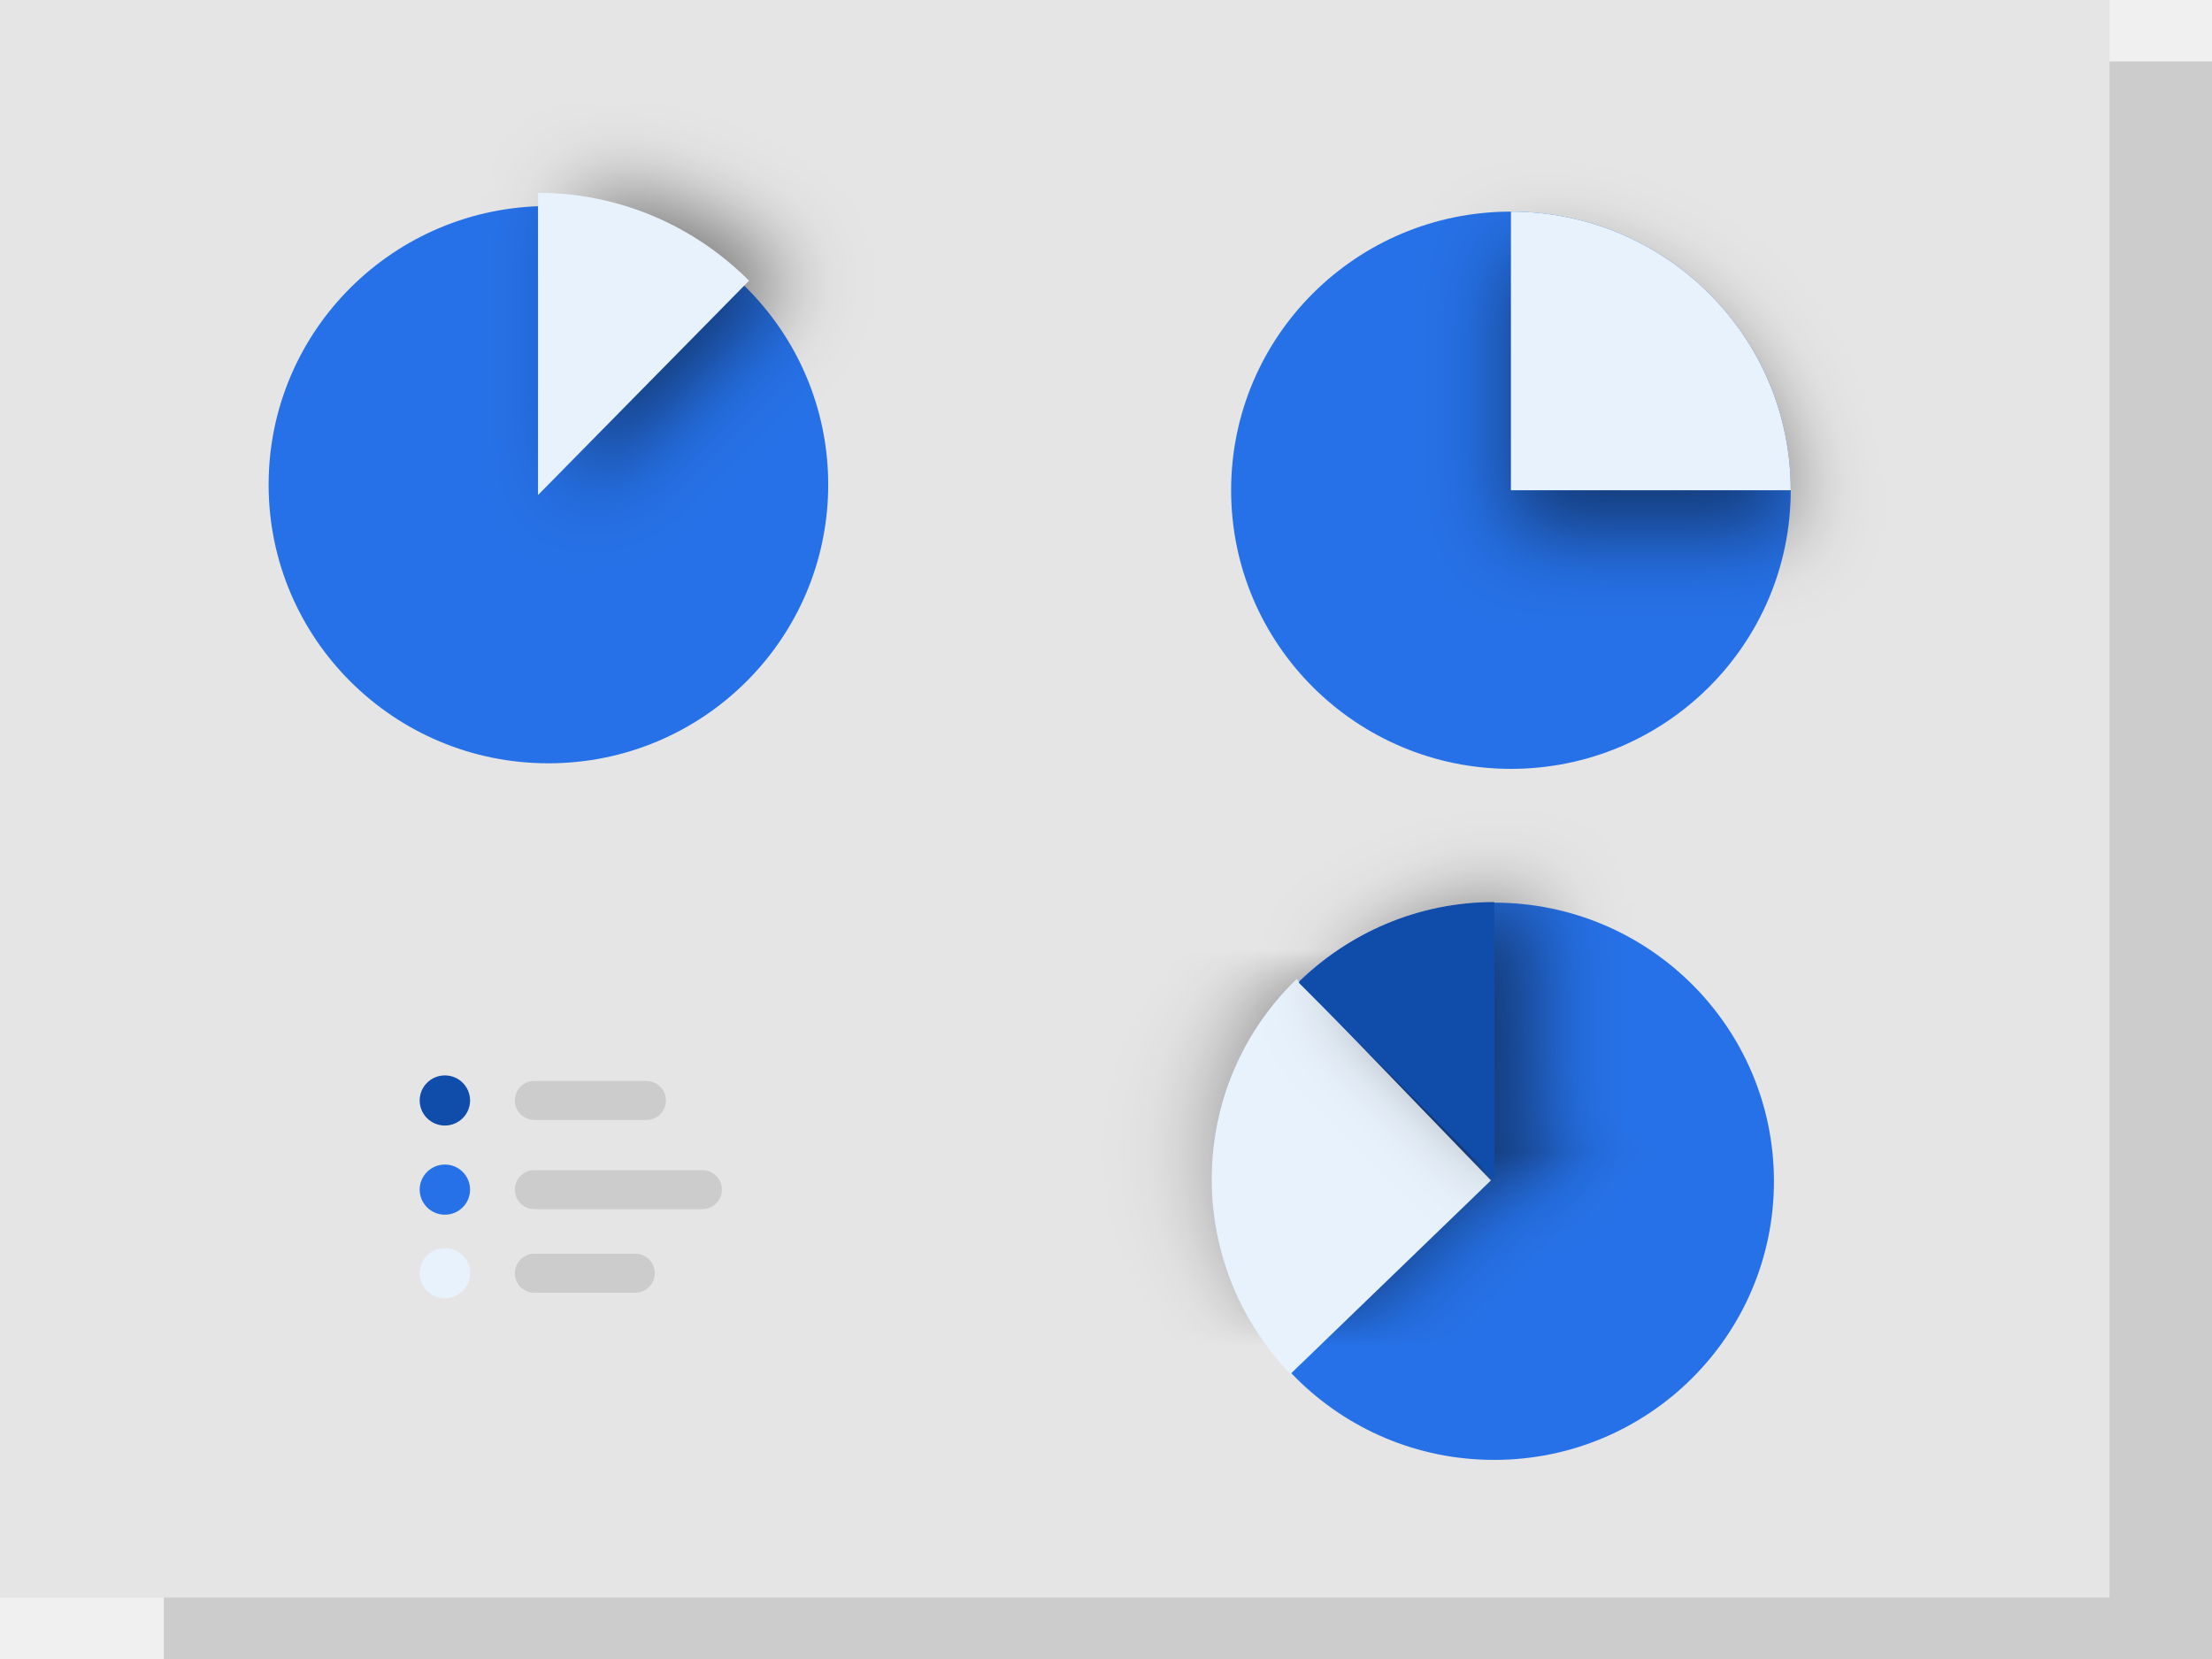
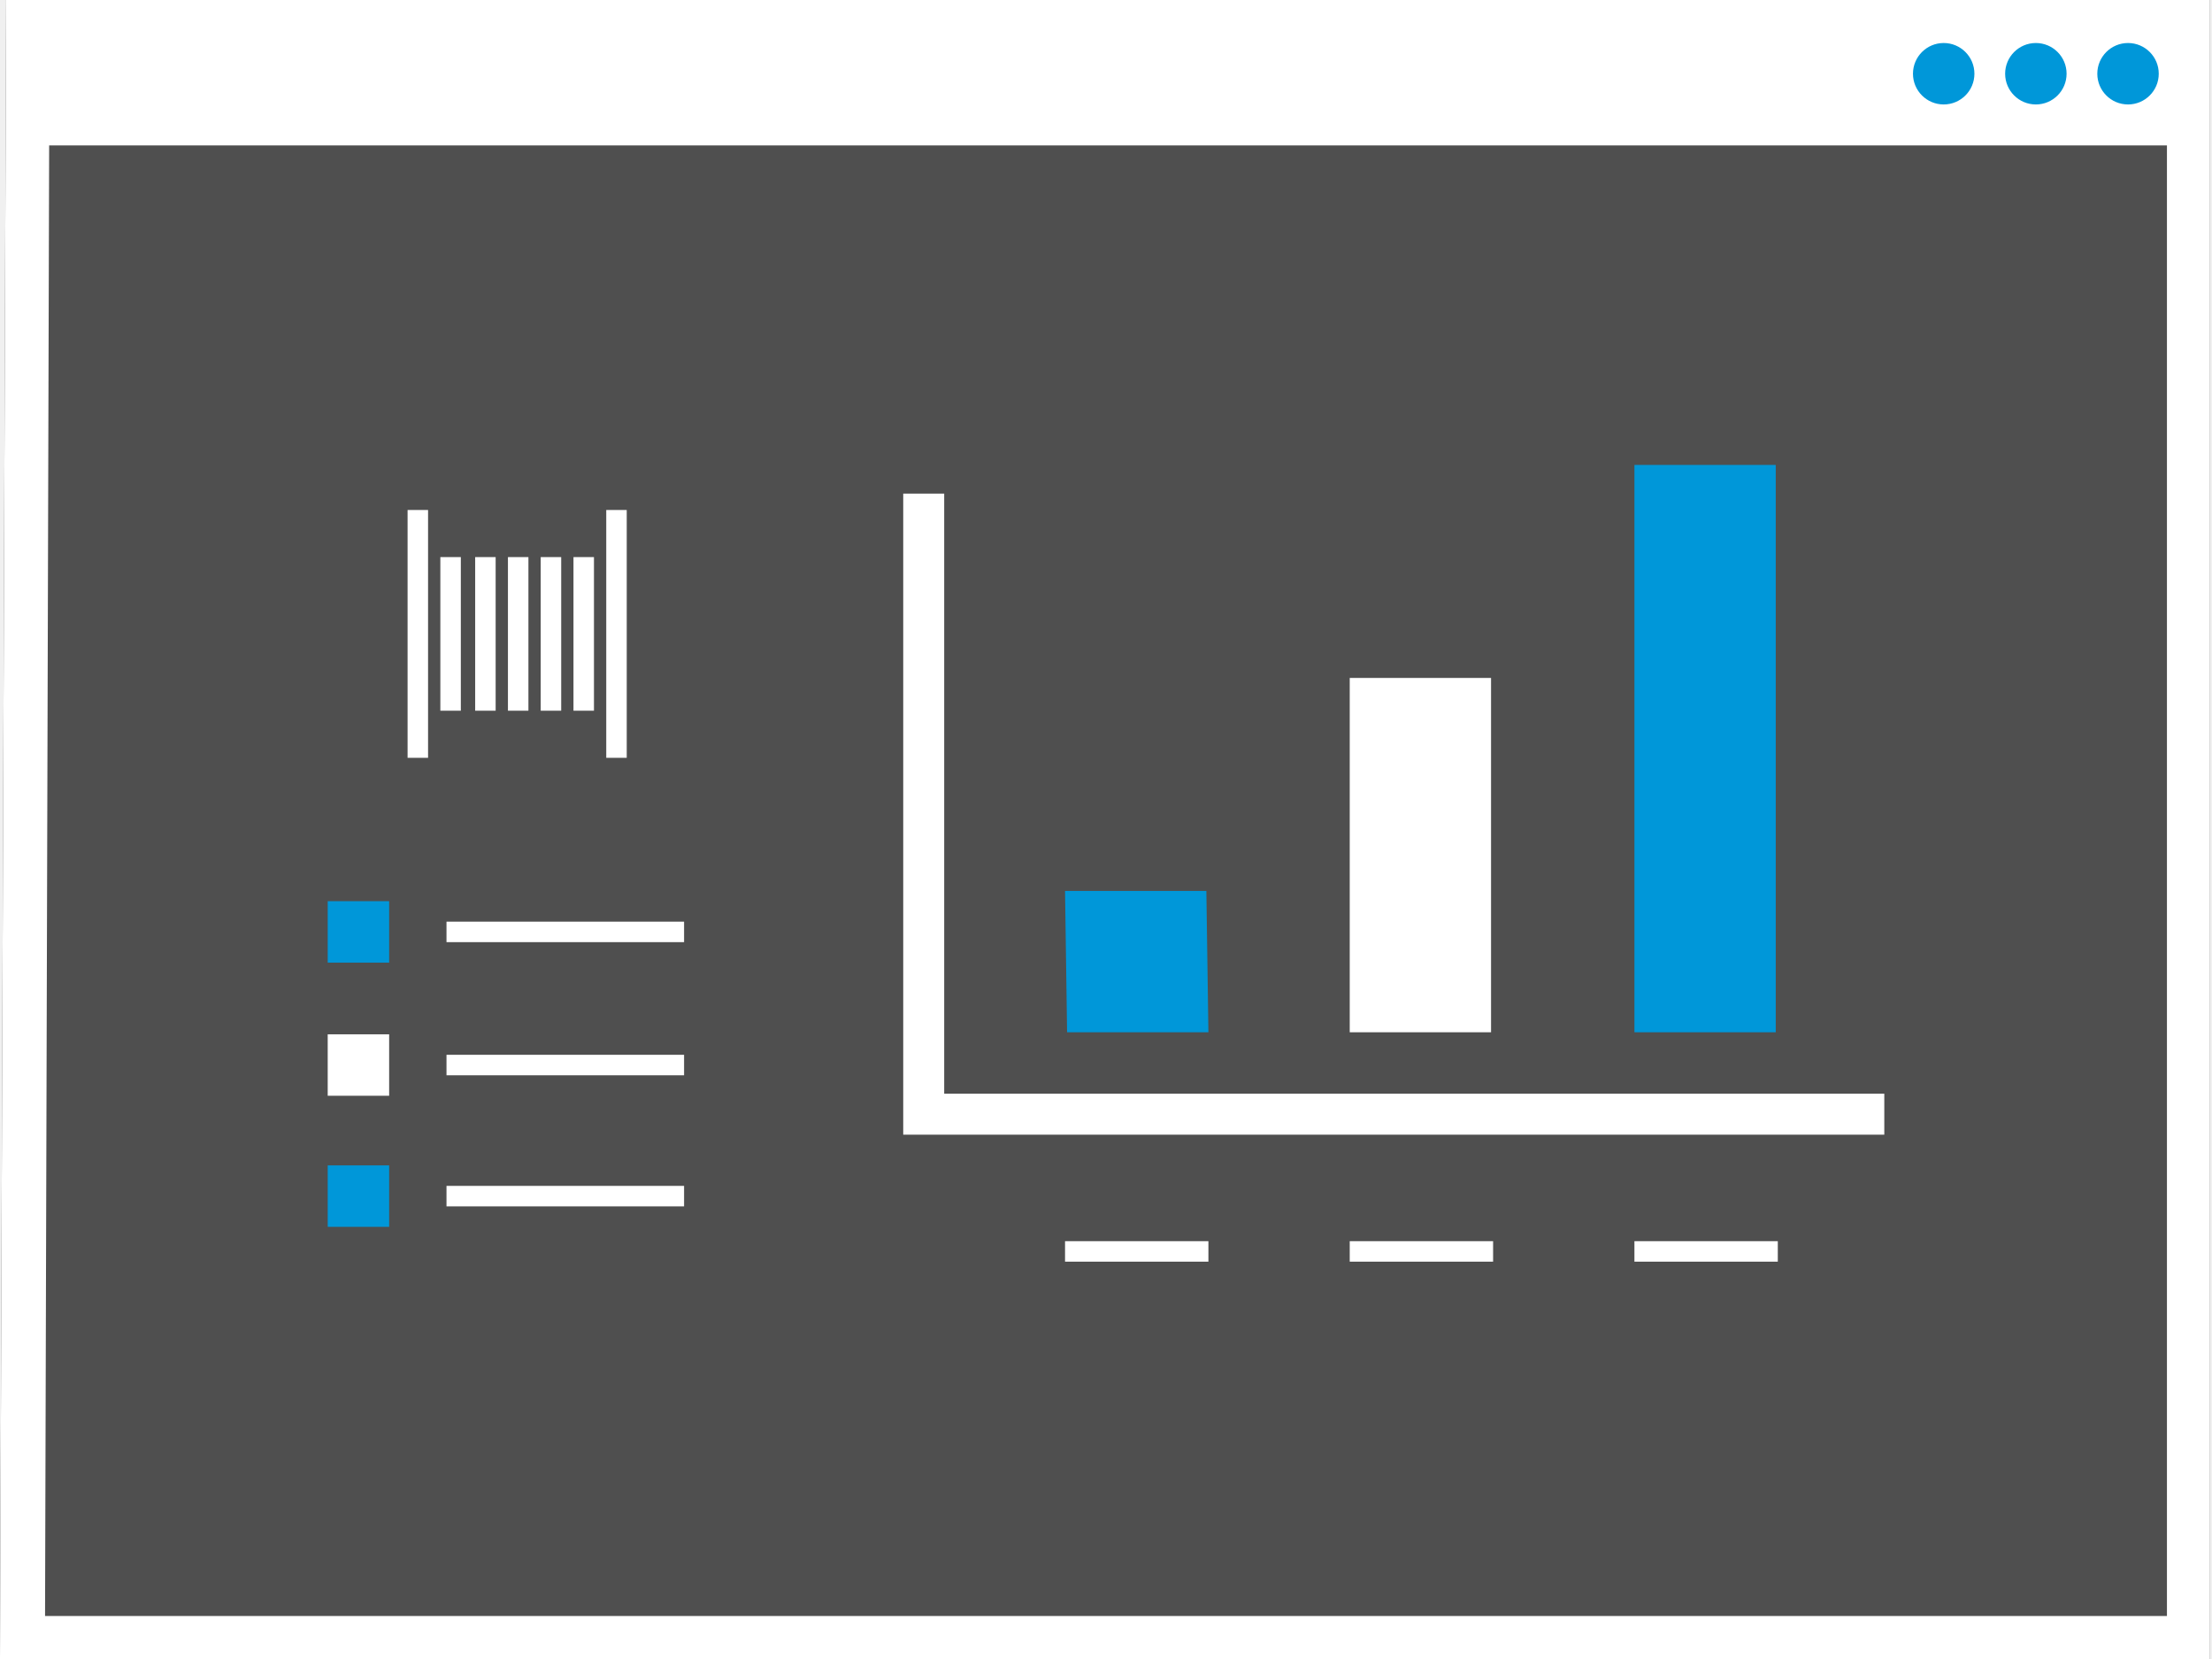
- <svg xmlns="http://www.w3.org/2000/svg" xmlns:xlink="http://www.w3.org/1999/xlink" width="108px" height="81px" viewBox="0 0 108 81" version="1.1">
-   <defs>
-     <path d="M28.334,11.641 L38.798,21.944 L24.044,21.944 C24.044,17.929 25.681,14.29 28.334,11.641 Z" id="path-1" />
-     <filter x="-47.4%" y="-87.4%" width="194.9%" height="235.9%" filterUnits="objectBoundingBox" id="filter-2">
-       <feOffset dx="0" dy="-2" in="SourceAlpha" result="shadowOffsetOuter1" />
-       <feGaussianBlur stdDeviation="2" in="shadowOffsetOuter1" result="shadowBlurOuter1" />
-       <feColorMatrix values="0 0 0 0 0   0 0 0 0 0   0 0 0 0 0  0 0 0 0.5 0" type="matrix" in="shadowBlurOuter1" />
-     </filter>
-     <path d="M73.77,23.936 C73.77,16.423 79.887,10.332 87.432,10.332 L87.432,23.936 L73.77,23.936 Z" id="path-3" />
-     <filter x="-51.2%" y="-36.8%" width="202.5%" height="202.9%" filterUnits="objectBoundingBox" id="filter-4">
-       <feOffset dx="0" dy="2" in="SourceAlpha" result="shadowOffsetOuter1" />
-       <feGaussianBlur stdDeviation="2" in="shadowOffsetOuter1" result="shadowBlurOuter1" />
-       <feColorMatrix values="0 0 0 0 0   0 0 0 0 0   0 0 0 0 0  0 0 0 0.5 0" type="matrix" in="shadowBlurOuter1" />
-     </filter>
-     <path d="M56.325,64.246 C56.325,56.733 62.442,50.642 69.987,50.642 L69.987,64.246 L56.325,64.246 Z" id="path-5" />
-     <filter x="-51.2%" y="-36.8%" width="202.5%" height="202.9%" filterUnits="objectBoundingBox" id="filter-6">
-       <feOffset dx="0" dy="2" in="SourceAlpha" result="shadowOffsetOuter1" />
-       <feGaussianBlur stdDeviation="2" in="shadowOffsetOuter1" result="shadowBlurOuter1" />
-       <feColorMatrix values="0 0 0 0 0   0 0 0 0 0   0 0 0 0 0  0 0 0 0.5 0" type="matrix" in="shadowBlurOuter1" />
-     </filter>
-     <path d="M65.354,46.029 L74.945,55.58 L61.422,55.58 C61.422,51.858 62.922,48.485 65.354,46.029 Z" id="path-7" />
-     <filter x="-51.8%" y="-52.4%" width="203.5%" height="246.6%" filterUnits="objectBoundingBox" id="filter-8">
-       <feOffset dx="0" dy="2" in="SourceAlpha" result="shadowOffsetOuter1" />
-       <feGaussianBlur stdDeviation="2" in="shadowOffsetOuter1" result="shadowBlurOuter1" />
-       <feColorMatrix values="0 0 0 0 0   0 0 0 0 0   0 0 0 0 0  0 0 0 0.5 0" type="matrix" in="shadowBlurOuter1" />
-     </filter>
-   </defs>
-   <g id="0419-data-collection-update" stroke="none" stroke-width="1" fill="none" fill-rule="evenodd">
-     <g id="4.-collect-data-updated" transform="translate(-585, -330)">
-       <g id="material-usage" transform="translate(585, 330)">
-         <rect id="Rectangle-Copy-14" fill="#CCCCCC" x="8" y="3" width="100" height="78" />
-         <g id="Group">
-           <rect id="Rectangle" fill="#E5E5E5" x="0" y="0" width="103" height="78" />
-           <ellipse id="Oval-Copy-3" fill="#2671E7" cx="26.776" cy="23.664" rx="13.661" ry="13.604" />
-           <rect id="Rectangle" fill="#CCCCCC" x="25.137" y="57.131" width="10.109" height="1.905" rx="0.952" />
-           <rect id="Rectangle-Copy-7" fill="#CCCCCC" x="25.137" y="52.777" width="7.377" height="1.905" rx="0.952" />
-           <rect id="Rectangle-Copy-6" fill="#CCCCCC" x="25.137" y="61.212" width="6.831" height="1.905" rx="0.952" />
-           <ellipse id="Oval" fill="#E8F2FC" cx="21.721" cy="62.164" rx="1.23" ry="1.224" />
-           <ellipse id="Oval-Copy-6" fill="#2671E7" cx="21.721" cy="58.083" rx="1.23" ry="1.224" />
-           <ellipse id="Oval-Copy-7" fill="#104CAA" cx="21.721" cy="53.73" rx="1.23" ry="1.224" />
-           <ellipse id="Oval-Copy-4" fill="#2671E7" cx="73.77" cy="23.936" rx="13.661" ry="13.604" />
-           <ellipse id="Oval-Copy-5" fill="#2671E7" cx="72.951" cy="57.675" rx="13.661" ry="13.604" />
-           <g id="Combined-Shape" transform="translate(31.42076, 16.79225) rotate(90) translate(-31.42076, -16.79225) ">
-             <use fill="black" fill-opacity="1" filter="url(#filter-2)" xlink:href="#path-1" />
-             <use fill="#E8F2FC" fill-rule="evenodd" xlink:href="#path-1" />
-           </g>
-           <g id="Combined-Shape-Copy" transform="translate(80.60109, 17.13428) scale(-1, 1) translate(-80.60109, -17.13428) ">
-             <use fill="black" fill-opacity="1" filter="url(#filter-4)" xlink:href="#path-3" />
-             <use fill="#E8F2FC" fill-rule="evenodd" xlink:href="#path-3" />
-           </g>
-           <g id="Combined-Shape-Copy-2" transform="translate(63.15591, 57.44381) scale(1, -1) rotate(-46) translate(-63.15591, -57.44381) ">
-             <use fill="black" fill-opacity="1" filter="url(#filter-6)" xlink:href="#path-5" />
-             <use fill="#E8F2FC" fill-rule="evenodd" xlink:href="#path-5" />
-           </g>
-           <g id="Combined-Shape-Copy-3" transform="translate(68.1835, 50.80443) scale(-1, 1) rotate(90) translate(-68.1835, -50.80443) ">
-             <use fill="black" fill-opacity="1" filter="url(#filter-8)" xlink:href="#path-7" />
-             <use fill="#104CAA" fill-rule="evenodd" xlink:href="#path-7" />
-           </g>
+ <svg xmlns="http://www.w3.org/2000/svg" version="1.1" id="Capa_1" x="0px" y="0px" viewBox="0 0 108 81" style="enable-background:new 0 0 108 81;" xml:space="preserve">
+   <style type="text/css">
+ 	.st0{fill:#4F4F4F;}
+ 	.st1{fill:none;stroke:#FFFFFF;stroke-width:2;stroke-miterlimit:10;}
+ 	.st2{fill:none;stroke:#FFFFFF;stroke-width:2.137;stroke-miterlimit:10;}
+ 	.st3{fill:#FFFFFF;}
+ 	.st4{fill:#0097D9;}
+ 	.st5{fill:none;stroke:#FFFFFF;stroke-miterlimit:10;}
+ 	.st6{fill:none;stroke:#FFFFFF;stroke-width:2;stroke-miterlimit:10;}
+ </style>
+   <g>
+     <polygon class="st0" points="0,81 0.3,0 107.9,0 107.9,81  " />
+     <path class="st1" d="M105.4,11.9" />
+     <path class="st2" d="M105.4,12.6" />
+     <path class="st3" d="M0.3,0L0,81h107.9V0H0.3z M2.2,78.8L2.4,7.1h103.4v71.8H2.2z" />
+     <circle class="st4" cx="103.9" cy="3.6" r="1.5" />
+     <circle class="st4" cx="99.4" cy="3.6" r="1.5" />
+     <circle class="st4" cx="94.9" cy="3.6" r="1.5" />
+     <g>
+       <g>
+         <line class="st5" x1="20.4" y1="24.9" x2="20.4" y2="37" />
+         <line class="st5" x1="22" y1="27.2" x2="22" y2="34.7" />
+         <line class="st5" x1="23.7" y1="27.2" x2="23.7" y2="34.7" />
+         <line class="st5" x1="25.3" y1="27.2" x2="25.3" y2="34.7" />
+         <line class="st5" x1="26.9" y1="27.2" x2="26.9" y2="34.7" />
+         <line class="st5" x1="28.5" y1="27.2" x2="28.5" y2="34.7" />
+         <line class="st5" x1="30.1" y1="24.9" x2="30.1" y2="37" />
+       </g>
+       <g>
+         <g>
+           <polyline class="st6" points="45.1,24.1 45.1,54.4 92,54.4     " />
+           <polygon class="st4" points="59,50.4 52.1,50.4 52,43.5 58.9,43.5     " />
+           <rect x="65.9" y="33.1" class="st3" width="6.9" height="17.3" />
+           <rect x="79.8" y="22.7" class="st4" width="6.9" height="27.7" />
        </g>
+         <line class="st5" x1="52" y1="61.1" x2="59" y2="61.1" />
+         <line class="st5" x1="65.9" y1="61.1" x2="72.9" y2="61.1" />
+         <line class="st5" x1="79.8" y1="61.1" x2="86.8" y2="61.1" />
+       </g>
+       <g>
+         <rect x="16" y="44" class="st4" width="3" height="3" />
+         <line class="st5" x1="21.8" y1="45.5" x2="33.4" y2="45.5" />
+       </g>
+       <g>
+         <rect x="16" y="50.5" class="st3" width="3" height="3" />
+         <line class="st5" x1="21.8" y1="52" x2="33.4" y2="52" />
+       </g>
+       <g>
+         <rect x="16" y="56.9" class="st4" width="3" height="3" />
+         <line class="st5" x1="21.8" y1="58.4" x2="33.4" y2="58.4" />
      </g>
    </g>
  </g>
</svg>
